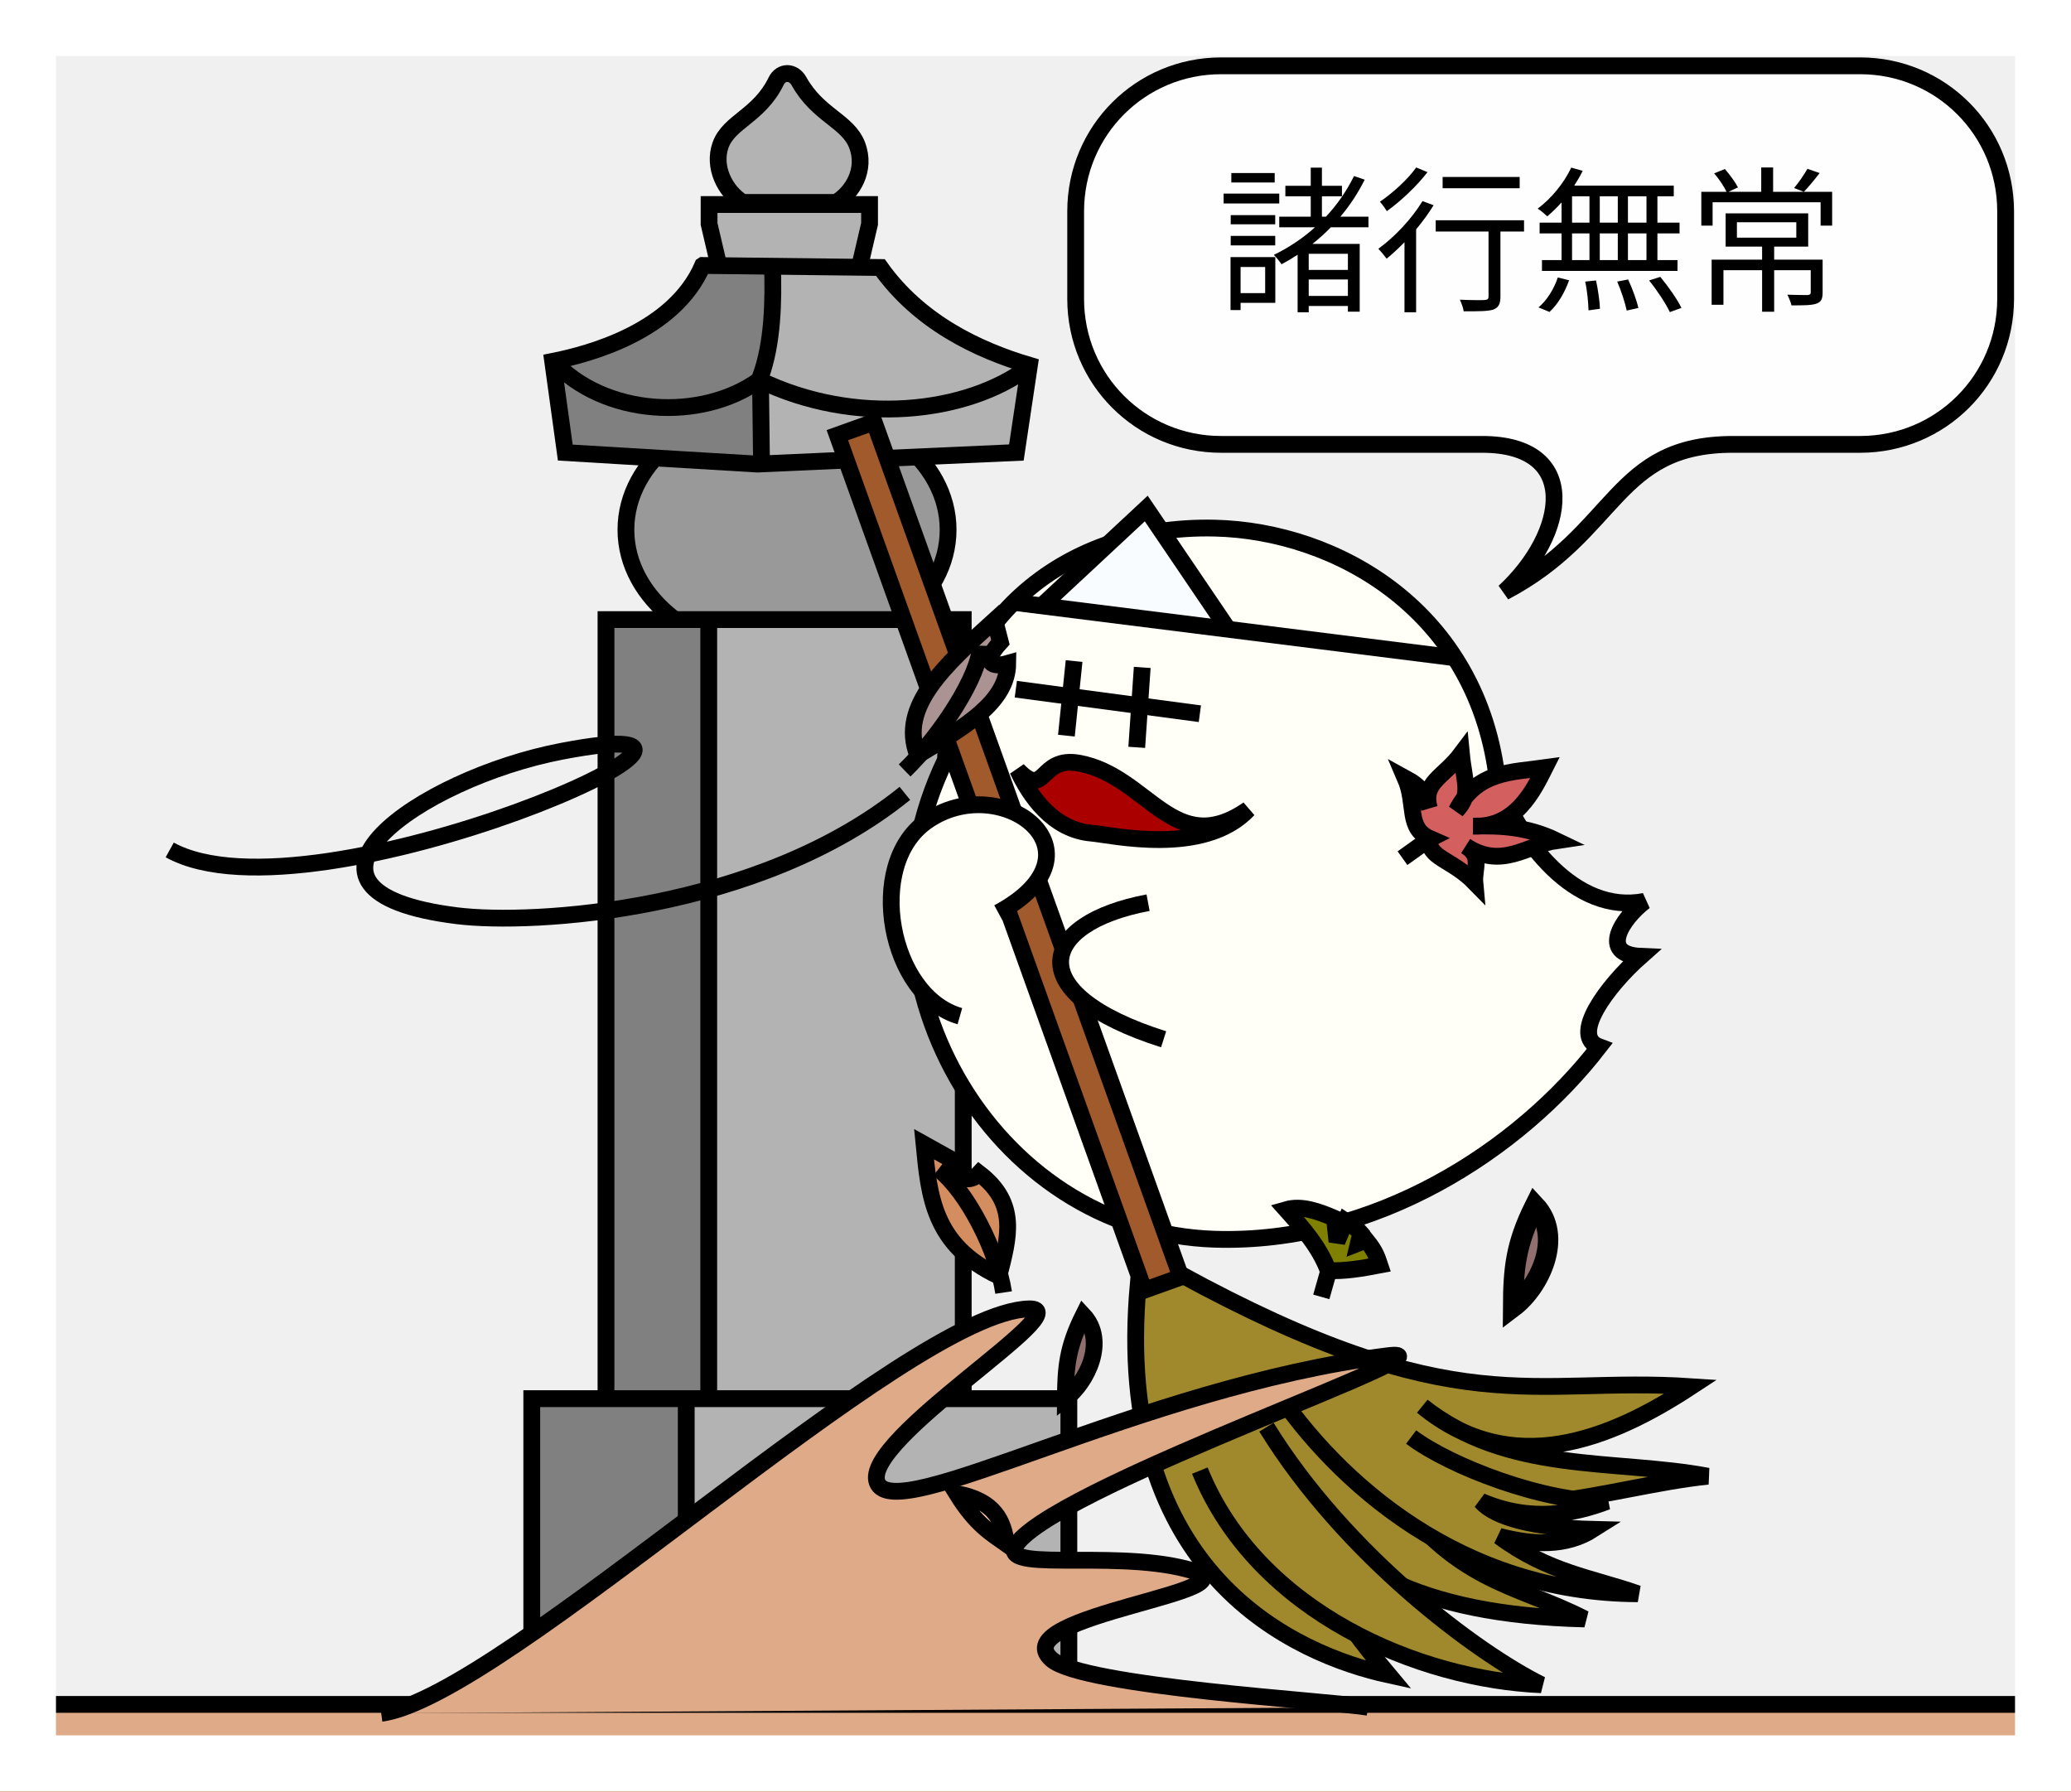
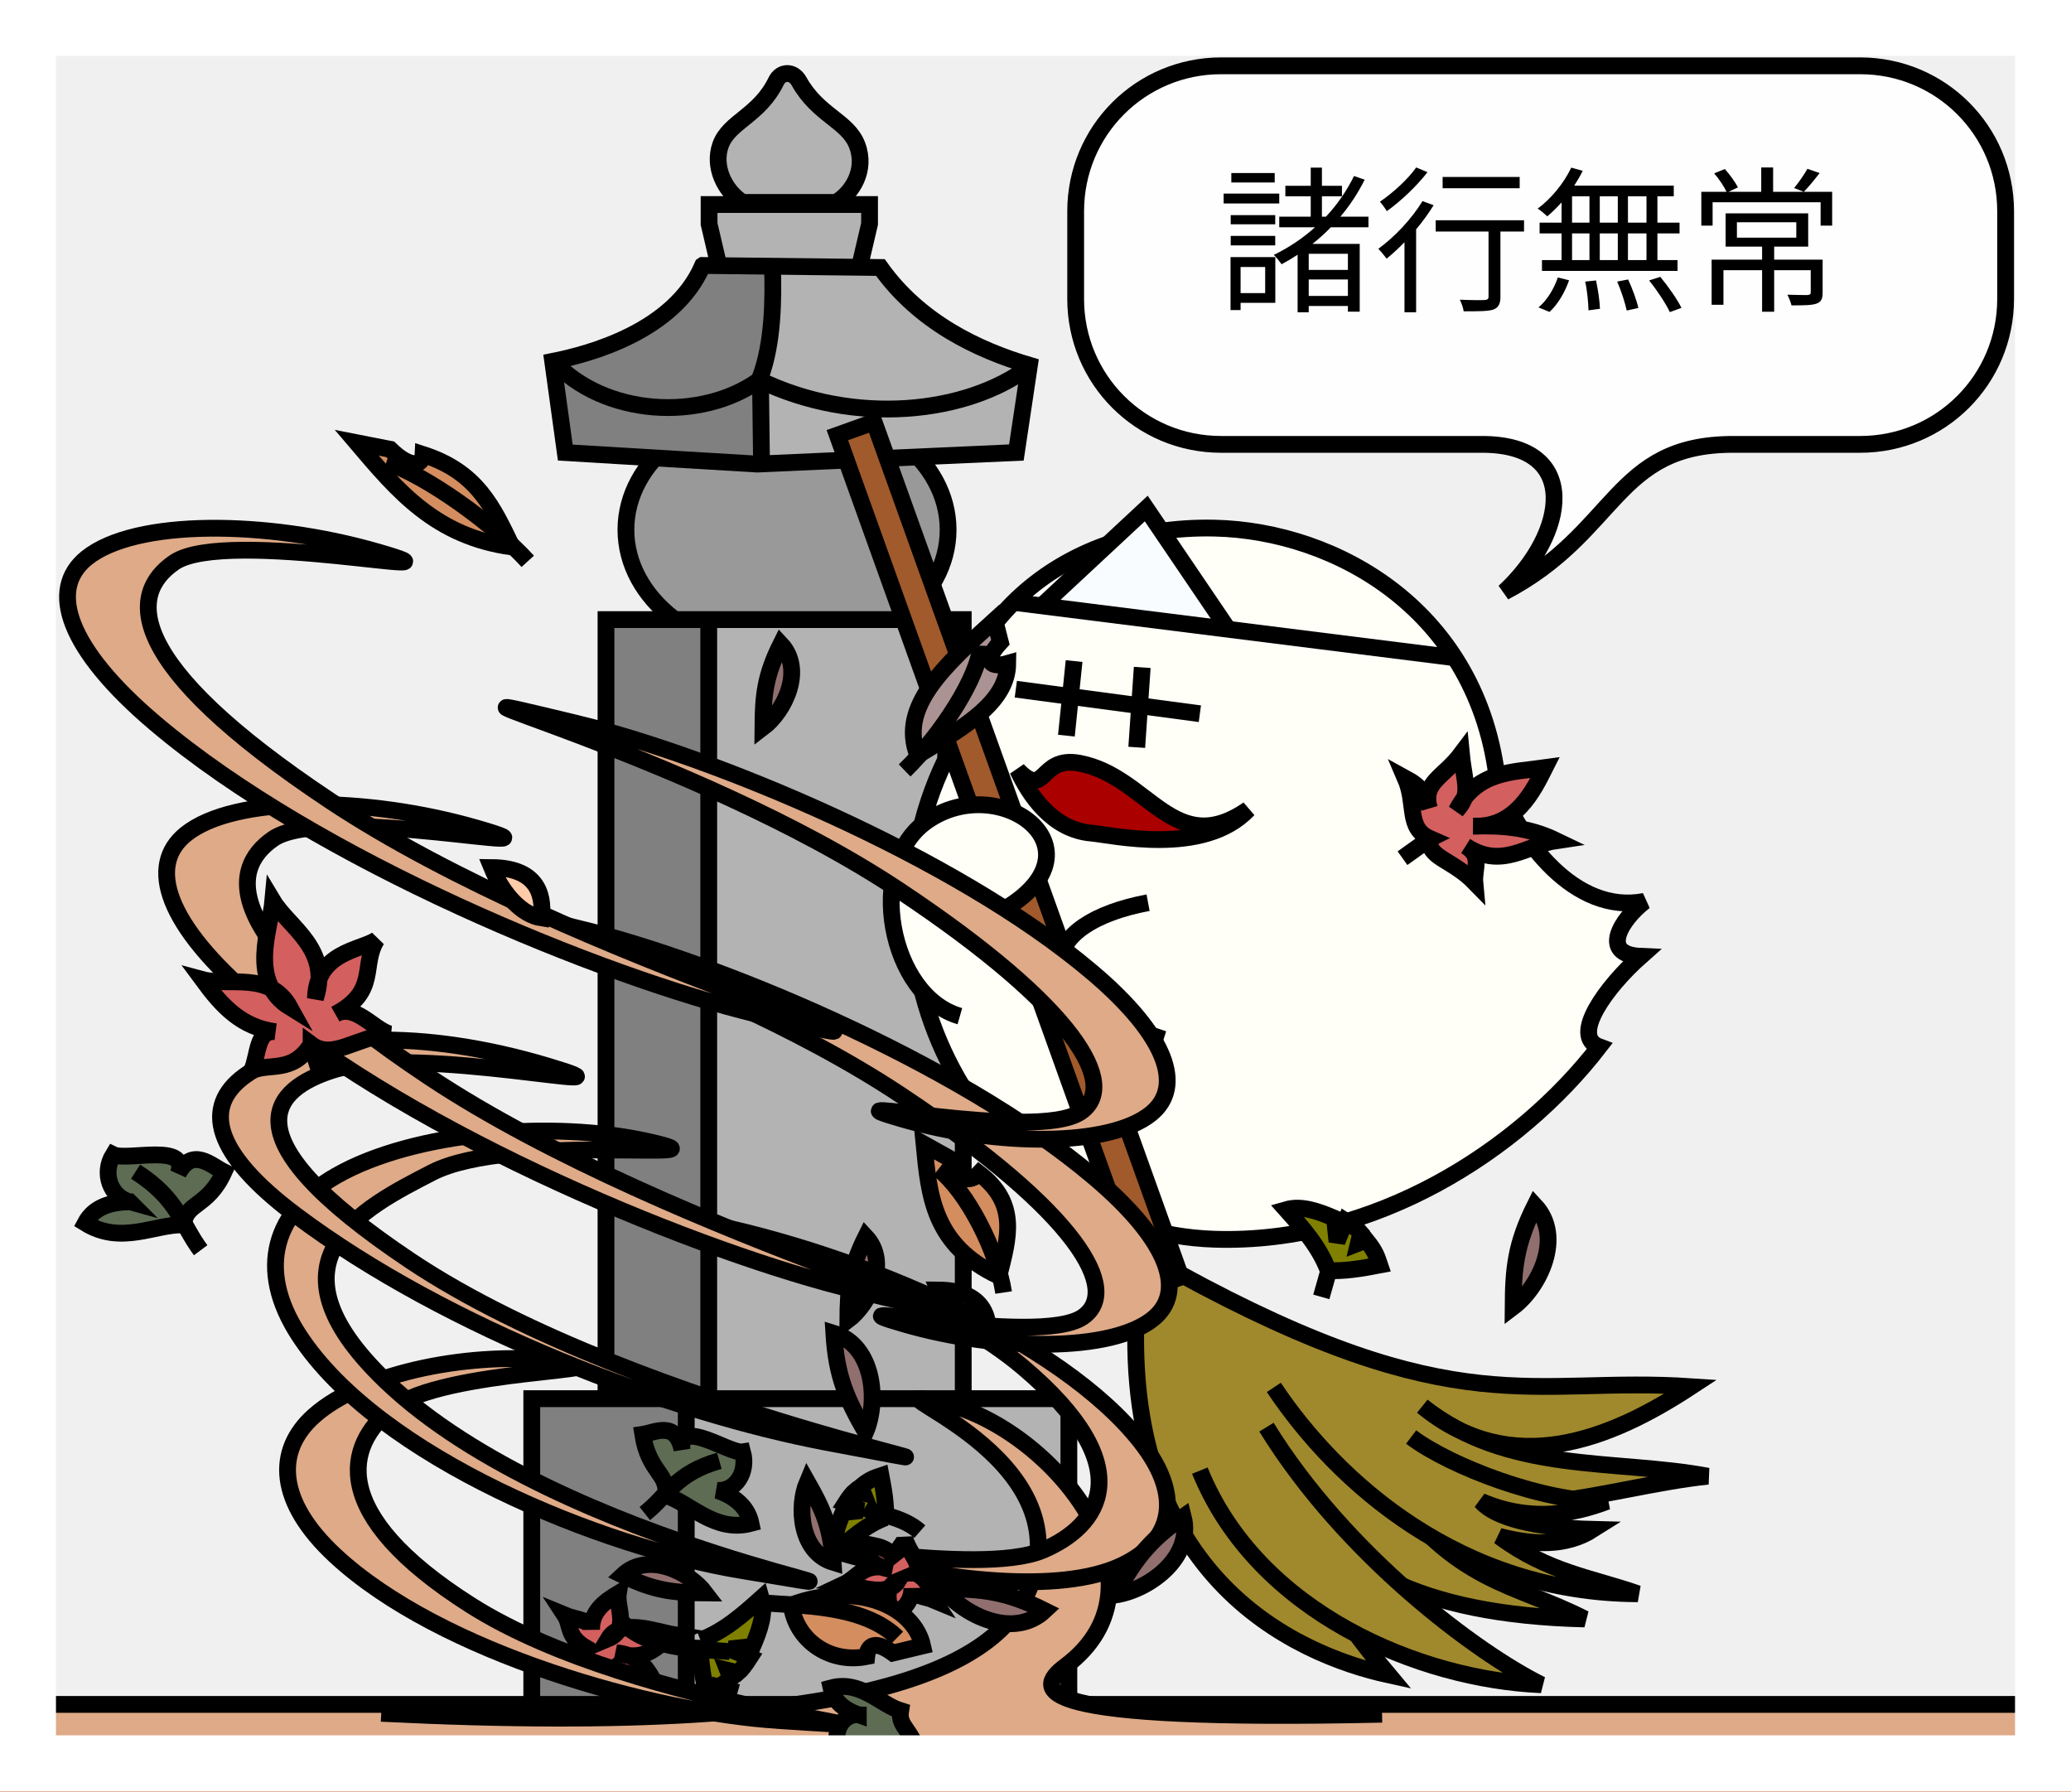
<svg xmlns="http://www.w3.org/2000/svg" width="370" height="320" id="svg3172" version="1.1">
  <defs id="defs3174" />
  <g id="layer1" transform="translate(0,-732.3622)" style="display:none">
    <path style="fill:none;stroke:#0000ff;stroke-width:1px;stroke-linecap:butt;stroke-linejoin:miter;stroke-opacity:1;display:inline" d="M 10,1042.362 360,742.362" id="path3025" />
    <path style="fill:none;stroke:#0000ff;stroke-width:1px;stroke-linecap:butt;stroke-linejoin:miter;stroke-opacity:1;display:inline" d="M 10,742.362 360,1042.362" id="path3027" />
    <path style="fill:none;stroke:#ff0000;stroke-width:1px;stroke-linecap:butt;stroke-linejoin:miter;stroke-opacity:1;display:inline" d="m 10,732.362 0,320" id="path3006" />
    <path style="fill:none;stroke:#ff0000;stroke-width:1px;stroke-linecap:butt;stroke-linejoin:miter;stroke-opacity:1;display:inline" d="m 360,732.362 0,320" id="path3010" />
    <path style="fill:none;stroke:#ff0000;stroke-width:1px;stroke-linecap:butt;stroke-linejoin:miter;stroke-opacity:1;display:inline" d="m 0,742.362 370,3e-5" id="path3016" />
    <path style="fill:none;stroke:#ff0000;stroke-width:1px;stroke-linecap:butt;stroke-linejoin:miter;stroke-opacity:1;display:inline" d="m 0,1042.362 370,0" id="path3018" />
  </g>
  <g id="layer3" style="display:inline">
    <g style="stroke-width:2.379;display:inline" id="g4593" transform="matrix(1.261242,0,0,1.261242,-1157.145,-1518.481)">
      <path id="path4411-9" d="m 1051.766,1278.99 c 0,9.797 -10.216,17.738 -22.819,17.738 -12.603,0 -22.819,-7.942 -22.819,-17.738 0,-9.796 10.216,-17.738 22.819,-17.738 12.603,0 22.819,7.942 22.819,17.738 z" style="fill:#999999;stroke:#000000;stroke-width:2.379;stroke-linecap:round;stroke-miterlimit:4;stroke-opacity:1;stroke-dashoffset:0;display:inline" />
      <path id="rect4413-4-8" d="m 1018.071,1291.29 35.812,0 0,153.6 -35.812,0 z" style="fill:#b3b3b3;stroke:none;display:inline" />
      <path id="rect4413-4-8-2" d="m 1002.896,1291.29 14.389,0 0,153.6 -14.389,0 z" style="fill:#808080;stroke:none;display:inline" />
      <path id="path4403-1" d="m 1027.409,1215.45 c -2.402,4.934 -6.688,5.708 -7.881,9.065 -1.086,3.055 0.586,6.505 3.126,8.112 l 13.246,0 c 2.308,-1.377 4.316,-4.61 2.977,-8.111 -1.318,-3.447 -5.535,-4.204 -8.242,-9.066 -0.801,-1.44 -2.524,-1.443 -3.226,0 z" style="fill:#b3b3b3;stroke:#000000;stroke-width:2.379;stroke-linecap:butt;stroke-linejoin:miter;stroke-opacity:1;display:inline" />
      <path id="rect4405-7" d="m 1017.907,1232.925 22.732,0 0,2.747 -1.586,6.778 -19.561,0 -1.586,-6.778 z" style="fill:#b3b3b3;stroke:#000000;stroke-width:2.379;stroke-linecap:round;stroke-miterlimit:4;stroke-opacity:1;stroke-dashoffset:0;display:inline" />
      <path id="path4407-4-4" d="m 1027.016,1241.458 15.257,0.289 c 5.511,7.751 13.655,11.677 21.112,13.851 l -1.881,12.551 -36.668,1.44 0.035,-0.186 -0.086,-11.569 c 1.541,-5.161 2.443,-10.983 2.23,-16.375 z" style="fill:#b3b3b3;stroke:none;display:inline" />
      <path id="path4407-4-4-5" d="m 1016.646,1241.007 10.478,0.469 c 0.552,5.677 -1.02,14.693 -2.242,16.916 l 0.374,11.649 -27.471,-2.167 -2.125,-12.38 c 6.948,-2.2 18.032,-4.683 20.986,-14.488 z" style="fill:#808080;stroke:none;display:inline" />
      <path id="path4407-4" d="m 1016.998,1241.557 25.176,0.289 c 5.511,7.751 13.783,11.677 21.112,13.851 l -1.85,12.353 -36.699,1.638 -27.197,-1.629 -1.784,-12.915 c 5.156,-1.03 17.199,-4.208 21.241,-13.586 z" style="fill:none;stroke:#000000;stroke-width:2.379;stroke-linecap:butt;stroke-linejoin:miter;stroke-opacity:1;display:inline" />
      <path id="path4409-0" d="m 995.735,1255.016 c 7.314,7.968 21.099,8.678 29.3,2.764 13.527,6.557 29.361,4.765 38.102,-1.786" style="fill:none;stroke:#000000;stroke-width:2.379;stroke-linecap:butt;stroke-linejoin:miter;stroke-opacity:1;display:inline" />
      <path id="rect4413-4" d="m 1003.305,1291.715 50.605,0 0,153.6 -50.605,0 z" style="fill:none;stroke:#000000;stroke-width:2.379;stroke-linecap:round;stroke-miterlimit:4;stroke-opacity:1;stroke-dashoffset:0;display:inline" />
      <path id="path4415-8" d="m 1026.884,1241.4 c 0.168,5.123 0.063,11.163 -1.7,15.934 l 0.149,12.056" style="fill:none;stroke:#000000;stroke-width:2.379;stroke-linecap:butt;stroke-linejoin:miter;stroke-opacity:1;display:inline" />
      <path id="path4456" d="m 1017.859,1291.943 0,154.372" style="fill:none;stroke:#000000;stroke-width:2.379;stroke-linecap:butt;stroke-linejoin:miter;stroke-opacity:1" />
      <path id="rect4413-4-8-5" d="m 1014.99,1401.93 53.841,0 0,47.754 -53.841,0 z" style="fill:#b3b3b3;stroke:none;display:inline" />
      <path id="rect4413-4-8-2-1" d="m 992.176,1401.93 21.632,0 0,47.754 -21.632,0 z" style="fill:#808080;stroke:none;display:inline" />
      <path id="rect4413-4-7" d="m 992.791,1402.062 76.08,0 0,47.754 -76.08,0 z" style="fill:none;stroke:#000000;stroke-width:2.379;stroke-linecap:round;stroke-miterlimit:4;stroke-opacity:1;stroke-dashoffset:0;display:inline" />
      <path id="path4456-1" d="m 1014.672,1402.133 0,47.995" style="fill:none;stroke:#000000;stroke-width:2.379;stroke-linecap:butt;stroke-linejoin:miter;stroke-opacity:1;display:inline" />
    </g>
    <g id="g6202" transform="matrix(1.382401,0,0,1.382401,-1608.947,-950.2897)" style="stroke-width:2.17;display:inline">
      <path id="path5577" d="m 1320.894,847.56 c 20.618,0.632 39.291,-11.449 49.652,-24.87 -3.748,-1.391 1,-7.821 5.37,-11.691 -5.375,-0.232 -2.479,-4.812 0.502,-7.103 -9.058,1.776 -16.16,-7.942 -18.986,-15.341 -2.426,-22.222 -20.84,-32.521 -36.553,-32.889 -20.547,-0.48 -34.385,13.427 -34.807,29.946 -13.481,27.895 5.922,61.062 34.821,61.948 z" style="fill:#fffff8;fill-opacity:1;stroke:#000000;stroke-width:2.17;stroke-linecap:butt;stroke-linejoin:miter;stroke-opacity:1;display:inline" />
      <path id="path5579" d="m 1295.401,786.929 c 3.73,3.835 2.702,-1.86 7.949,-0.885 8.989,1.669 12.239,12.653 21.856,5.966 -5.755,6.105 -17.739,3.282 -20.28,3.066 -5.022,-0.426 -8.028,-4.916 -9.525,-8.147 z" style="fill:#aa0000;fill-opacity:1;stroke:#000000;stroke-width:2.17;stroke-linecap:butt;stroke-linejoin:miter;stroke-opacity:1;display:inline" />
      <path id="path5581" d="m 1302.691,772.844 -0.994,9.639" style="fill:none;stroke:#000000;stroke-width:2.17;stroke-linecap:butt;stroke-linejoin:miter;stroke-opacity:1;display:inline" />
      <path id="path5583" d="m 1311.497,773.667 -0.709,10.328" style="fill:none;stroke:#000000;stroke-width:2.17;stroke-linecap:butt;stroke-linejoin:miter;stroke-opacity:1;display:inline" />
      <path id="path3910-11" d="m 1298.833,765.411 13.183,-12.278 10.415,15.36" style="fill:#f8fcff;fill-opacity:1;stroke:#000000;stroke-width:2.17;stroke-linecap:butt;stroke-linejoin:miter;stroke-opacity:1;display:inline" />
      <path id="path3908-7" d="m 1294.439,765.201 57.323,7.201" style="fill:none;stroke:#000000;stroke-width:2.17;stroke-linecap:butt;stroke-linejoin:miter;stroke-opacity:1;display:inline" />
      <path id="path6200" d="m 1295.16,776.48 23.786,3.171" style="fill:none;stroke:#000000;stroke-width:2.17;stroke-linecap:butt;stroke-linejoin:miter;stroke-opacity:1" />
    </g>
    <rect style="fill:#deaa87;fill-opacity:1;stroke:#000000;stroke-width:3;display:inline" id="rect4722" width="412.297" height="47.607" x="-28.349" y="304.477" />
    <g transform="matrix(1.261242,0,0,1.261242,-1113.398,-1181.372)" style="stroke-width:2.379;display:inline" id="g6178">
      <path id="path6154" d="m 1044.017,1118.506 c -3.781,41.28 22.401,52.54 35.481,55.402 -7.38,-8.812 -12.34,-16.293 -13.479,-25.768 5.977,10.058 17.348,17.261 41.23,17.84 -10.03,-5.132 -18.233,-4.922 -28.456,-19.513 15.023,7.557 31.877,0.753 45.899,-0.705 -13.125,-2.476 -28.333,-0.287 -40.437,-9.911 12.61,10.343 26.502,4.809 38.058,-2.775 -22.569,-1.52 -32.934,5.61 -72.746,-16.155 z" style="fill:#a0892c;stroke:#000000;stroke-width:2.379;stroke-linecap:butt;stroke-linejoin:miter;stroke-opacity:1" />
      <path id="path6156" d="m 1052.739,1144.969 c 8.187,20.187 31.279,29.619 48.365,30.327 -9.044,-4.458 -27.747,-18.32 -38.929,-36.483" style="fill:#a0892c;stroke:#000000;stroke-width:2.379;stroke-linecap:butt;stroke-linejoin:miter;stroke-opacity:1" />
      <path id="path6158" d="m 1063.219,1133.181 c 9.007,13.532 26.538,29.137 51.562,29.231 -6.469,-2.275 -12.675,-2.972 -19.624,-8.127 4.879,1.253 9.454,1.44 13.281,-0.991 -8.251,-0.201 -13.898,-1.666 -15.857,-3.964 7.087,3.041 13.238,1.737 17.84,10e-5 -8.759,0.196 -22.2,-4.923 -27.751,-9.118" style="fill:#a0892c;stroke:#000000;stroke-width:2.379;stroke-linecap:butt;stroke-linejoin:miter;stroke-opacity:1" />
      <rect transform="matrix(0.9412304,-0.3377652,0.3377652,0.9412304,0,0)" y="1277.876" x="605.346" height="128.673" width="5.528" id="rect6151" style="fill:#a05a2c;fill-opacity:1;stroke:#000000;stroke-width:2.379;stroke-linecap:round;stroke-miterlimit:4;stroke-opacity:1;stroke-dasharray:none;stroke-dashoffset:0" />
    </g>
    <path style="fill:#fffff8;fill-opacity:1;stroke:#000000;stroke-width:3;stroke-linecap:butt;stroke-linejoin:miter;stroke-opacity:1;display:inline" d="m 178.35,163.043 c 20.141,-10.923 0.381,-25.68 -12.843,-16.3 -11.04,7.831 -6.607,31.206 5.983,34.789" id="path5565" />
-     <path style="fill:#deaa87;stroke:#000000;stroke-width:3;stroke-linecap:butt;stroke-linejoin:miter;stroke-opacity:1;display:inline" d="m 68.109,306.065 c 21.901,-2.934 93.83,-71.743 115.761,-72.244 9.384,-0.214 -30.036,23.318 -27.152,30.991 3.044,8.1 46.745,-16.965 91.158,-22.612 14.764,-1.877 -56.454,22.293 -65.878,33.15 -5.212,6.004 16.07,1.324 30.059,4.96 14.775,3.84 -33.085,8.198 -24.199,16.108 5.502,4.898 50.184,7.473 56.578,8.572" id="path6160" />
+     <path style="fill:#deaa87;stroke:#000000;stroke-width:3;stroke-linecap:butt;stroke-linejoin:miter;stroke-opacity:1;display:inline" d="m 68.109,306.065 c 90.613,4.529 111.902,-9.457 116.485,-24.217 7.3,-23.51 -32.869,-34.951 -16.346,-31.294 19.575,4.333 42.132,32.168 22.088,47.104 -5.907,4.401 -6.023,9.953 56.578,8.572" id="path6160" />
    <path style="fill:#d38d5f;stroke:#000000;stroke-width:3;stroke-linecap:butt;stroke-linejoin:miter;stroke-opacity:1;display:inline" d="m 165.086,204.401 c 0.908,9.34 1.641,18.027 13.367,23.567 1.753,-6.908 3.531,-12.947 -3.518,-18.364 -1.472,1.589 -3.982,1.598 -4.965,-2.483 z" id="path6162" />
    <path style="fill:none;stroke:#000000;stroke-width:3;stroke-linecap:butt;stroke-linejoin:miter;stroke-opacity:1;display:inline" d="m 179.303,230.898 c -1.103,-7.335 -6.402,-17.942 -11.638,-22.053" id="path6164" />
    <path style="fill:#808000;stroke:#000000;stroke-width:3;stroke-linecap:butt;stroke-linejoin:miter;stroke-opacity:1;display:inline" d="m 237.293,226.961 c -1.625,-4.295 -4.564,-7.581 -7.505,-10.866 2.699,-0.781 5.647,0.259 8.627,1.537 l 0.448,4.168 1.533,-3.68 c 1.357,0.867 2.261,1.579 2.725,2.142 l -0.431,1.814 1.401,-0.55 c 1.77,2.159 1.986,3.24 2.403,4.46 -3.264,0.63 -6.458,1.151 -9.202,0.975 z" id="path6166" />
    <path style="fill:none;stroke:#000000;stroke-width:3;stroke-linecap:butt;stroke-linejoin:miter;stroke-opacity:1;display:inline" d="m 237.462,226.739 -1.401,4.939" id="path6168" />
-     <path style="fill:#916f6f;stroke:#000000;stroke-width:3;stroke-linecap:butt;stroke-linejoin:miter;stroke-opacity:1;display:inline" d="m 193.551,234.948 c -2.868,5.75 -3.177,9.329 -3.211,14.933 3.93,-2.963 7.472,-10.385 3.211,-14.933 z" id="path6170" />
-     <path style="fill:#ffccaa;stroke:#000000;stroke-width:3;stroke-linecap:butt;stroke-linejoin:miter;stroke-opacity:1;display:inline" d="m 170.917,266.818 c 3.454,5.547 6.126,7.046 8.887,9.002 -0.519,-4.061 -2.013,-7.7 -8.887,-9.002 z" id="path6172" />
+     <path style="fill:#916f6f;stroke:#000000;stroke-width:3;stroke-linecap:butt;stroke-linejoin:miter;stroke-opacity:1;display:inline" d="m 154.684,220.921 c -2.868,5.75 -3.177,9.329 -3.211,14.933 3.93,-2.963 7.472,-10.385 3.211,-14.933 z" id="path6170" />
+     <path style="fill:#ffccaa;stroke:#000000;stroke-width:3;stroke-linecap:butt;stroke-linejoin:miter;stroke-opacity:1;display:inline" d="m 167.611,230.449 c 2.008,4.928 5.506,8.493 8.887,9.002 0.514,-4.681 -1.186,-8.939 -8.887,-9.002 z" id="path6172" />
    <path style="fill:#fffff8;fill-opacity:1;stroke:#000000;stroke-width:3;stroke-linecap:butt;stroke-linejoin:miter;stroke-opacity:1;display:inline" d="m 205.113,161.257 c -19.533,3.647 -23.046,16.227 2.776,24.4" id="path5585" />
-     <path style="fill:#916f6f;stroke:#000000;stroke-width:3.643;stroke-linecap:butt;stroke-linejoin:miter;stroke-opacity:1;display:inline" d="m 274.23,215.355 c -3.483,6.983 -3.859,11.329 -3.9,18.134 4.773,-3.598 9.074,-12.611 3.9,-18.134 z" id="path6170-9" />
+     <path style="fill:#916f6f;stroke:#000000;stroke-width:3;stroke-linecap:butt;stroke-linejoin:miter;stroke-opacity:1;display:inline" d="m 274.23,215.355 c -3.483,6.983 -3.859,11.329 -3.9,18.134 4.773,-3.598 9.074,-12.611 3.9,-18.134 z" id="path6170-9" />
    <path style="fill:#ac9393;stroke:#000000;stroke-width:3;stroke-linecap:butt;stroke-linejoin:miter;stroke-opacity:1;display:inline" d="m 177.714,110.781 c -8.867,8.037 -17.2,15.473 -13.755,24.135 8.444,-5.101 16.017,-9.473 16.086,-16.406 -2.774,0.802 -4.736,-0.066 -1.318,-3.781 z" id="path6162-9" />
    <path style="fill:#ac9393;stroke:#000000;stroke-width:3;stroke-linecap:butt;stroke-linejoin:miter;stroke-opacity:1;display:inline" d="m 161.617,137.635 c 6.66,-6.448 13.409,-17.061 13.549,-22.282" id="path6164-5" />
    <path style="fill:#d35f5f;stroke:#000000;stroke-width:3;stroke-linecap:butt;stroke-linejoin:miter;stroke-opacity:1" d="m 255.503,149.807 c -4.297,-1.874 -2.405,-6.105 -4.449,-10.822 2.906,1.578 3.527,2.777 4.32,5.424 -1.344,-4.674 2.521,-5.513 5.717,-9.788 0.516,5.312 1.86,7.197 -0.886,10.179 3.657,-7.076 9.928,-6.83 15.815,-7.66 -1.986,3.947 -5.233,10.795 -12.812,10.439 4.764,-0.108 9.562,0.04 14.841,2.588 -5.146,0.749 -9.77,5.243 -16.168,0.987 2.985,1.797 1.393,4.132 1.614,6.521 -4.128,-4.237 -8.657,-4.466 -7.993,-7.867 z" id="path5969" />
    <path style="fill:#d35f5f;stroke:#000000;stroke-width:3;stroke-linecap:butt;stroke-linejoin:miter;stroke-opacity:1" d="m 255.458,149.811 -4.892,3.495" id="path5971" />
-     <path style="fill:none;stroke:#000000;stroke-width:3;stroke-linecap:butt;stroke-linejoin:miter;stroke-opacity:1" d="m 30.321,151.832 c 25.84,14.286 116.224,-26.461 70.081,-17.634 -25.544,4.887 -53.991,25.035 -18.726,29.394 13.573,1.678 53.92,-0.758 79.987,-21.863" id="path5973" />
+     <path style="fill:#d35f5f;stroke:#000000;stroke-width:3;stroke-linecap:butt;stroke-linejoin:miter;stroke-opacity:1;display:inline" d="m 104.815,294.437 c -3.628,-2.036 -2.706,-4.057 -3.919,-5.904 1.926,0.807 4.761,0.808 4.795,2.621 -0.024,-3.187 1.997,-4.847 4.782,-6.525 -0.396,2.431 2.038,6.508 -1.788,8.11 2.291,-3.795 8.693,-1.174 11.822,-0.703 -2.778,1.295 -4.537,5.167 -10.411,3.213 5.3,0.514 6.122,4.687 7.608,6.353 -3.152,-1.738 -5.781,-0.227 -9.083,-4.573 1.574,1.915 -1.119,3.481 -1.402,4.981 -0.98,-3.325 -3.88,-5.668 -2.404,-7.571 z" id="path5969-1-1" />
+     <path style="fill:#deaa87;stroke:#000000;stroke-width:3;stroke-linecap:butt;stroke-linejoin:miter;stroke-opacity:1" d="m 138.782,307.329 c 35.59,2.358 -24.405,-1.321 -54.72,-20.594 -25.628,-16.293 -22.254,-28.56 -14.161,-35.02 9.291,-7.416 45.58,-6.627 30.123,-8.537 -15.362,-1.898 -35.077,1.886 -43.92,9.745 -7.096,6.306 -6.499,15.417 3.747,24.946 18.896,17.574 57.167,28.019 78.931,29.461 z" id="path3129" />
+     <path style="fill:#deaa87;stroke:#000000;stroke-width:3;stroke-linecap:butt;stroke-linejoin:miter;stroke-opacity:1;display:inline" d="m 182.68,244.177 c 21.408,18.06 13.734,28.481 3.631,32.763 -11.6,4.917 -48.929,-2.969 -33.737,1.112 15.099,4.056 36.6,6.951 47.871,1.584 9.044,-4.307 11.06,-12.241 3.37,-22.056 -14.183,-18.101 -50.12,-33.648 -78.812,-39.279 -26.909,-5.281 32.354,4.513 57.677,25.876 z" id="path3129-1" />
+     <path style="fill:#d35f5f;stroke:#000000;stroke-width:3;stroke-linecap:butt;stroke-linejoin:miter;stroke-opacity:1;display:inline" d="m 163.617,281.019 c 2.953,1.658 2.203,3.303 3.191,4.807 -1.568,-0.657 -3.876,-0.658 -3.903,-2.134 0.019,2.594 -1.626,3.946 -3.893,5.312 0.323,-1.979 -1.659,-5.298 1.455,-6.602 -1.865,3.09 -7.077,0.955 -9.624,0.573 2.261,-1.054 3.694,-4.207 8.475,-2.616 -4.315,-0.418 -4.984,-3.815 -6.194,-5.172 2.566,1.415 4.706,0.184 7.394,3.723 -1.282,-1.559 0.911,-2.834 1.141,-4.055 0.798,2.707 3.158,4.614 1.957,6.164 z" id="path5969-1-1-8" />
+     <path style="fill:#d35f5f;stroke:#000000;stroke-width:3;stroke-linecap:butt;stroke-linejoin:miter;stroke-opacity:1;display:inline" d="m 104.786,294.427 -3.722,0.736" id="path5971-1-6" />
+     <path style="fill:#deaa87;stroke:#000000;stroke-width:3;stroke-linecap:butt;stroke-linejoin:miter;stroke-opacity:1;display:inline" d="m 132.586,280.569 c 40.571,6.648 -32.222,-3.57 -63.759,-33.946 -22.39,-21.566 -4.013,-30.773 8.331,-37.143 14.173,-7.314 55.927,-1.654 38.702,-5.54 -17.12,-3.862 -41.863,-1.808 -55.71,6.054 -11.11,6.309 -14.474,16.642 -6.74,28.528 14.264,21.921 54.365,37.981 79.175,42.047 z" id="path3129-1-7" />
+     <path style="fill:#808000;stroke:#000000;stroke-width:3;stroke-linecap:butt;stroke-linejoin:miter;stroke-opacity:1;display:inline" d="m 158.198,271.115 c -3.496,1.323 -6.172,3.715 -8.846,6.11 -0.636,-2.198 0.211,-4.597 1.251,-7.023 l 3.393,-0.365 -2.996,-1.248 c 0.706,-1.105 1.286,-1.841 1.744,-2.219 l 1.477,0.351 -0.448,-1.141 c 1.758,-1.441 2.638,-1.617 3.631,-1.956 0.513,2.658 0.937,5.258 0.794,7.492 z" id="path6166-1-7" />
+     <path style="fill:#deaa87;stroke:#000000;stroke-width:3;stroke-linecap:butt;stroke-linejoin:miter;stroke-opacity:1;display:inline" d="m 103.451,165.871 c -38.671,-9.31 20.191,4.945 57.615,29.844 31.637,21.049 39.35,34.808 32.374,39.566 -8.01,5.464 -48.904,-3.658 -31.879,1.256 16.921,4.884 37.02,5.038 44.435,-0.949 5.95,-4.803 2.945,-13.876 -10.487,-25.254 -24.772,-20.985 -68.41,-38.77 -92.058,-44.464 z" id="path3129-1-4" />
+     <path style="fill:#d38d5f;stroke:#000000;stroke-width:3;stroke-linecap:butt;stroke-linejoin:miter;stroke-opacity:1;display:inline" d="m 164.844,294.026 c -1.567,-7.103 -11.682,-11.662 -23.467,-7.309 0.745,6.095 6.666,10.563 13.468,9.205 0.213,-2.107 1.556,-2.891 4.67,-0.621 z" id="path6162-94" />
+     <path style="fill:#916f6f;stroke:#000000;stroke-width:3;stroke-linecap:butt;stroke-linejoin:miter;stroke-opacity:1;display:inline" d="m 111.247,281.394 c 5.685,2.836 9.223,3.141 14.763,3.175 -2.929,-3.886 -10.267,-7.387 -14.763,-3.175 z" id="path6170-9-2-6" />
+     <path style="fill:none;stroke:#000000;stroke-width:3;stroke-linecap:butt;stroke-linejoin:miter;stroke-opacity:1;display:inline" d="m 136.837,286.352 c 5.479,0.546 17.323,0.158 23.453,6.198" id="path6164-8" />
+     <path style="fill:#916f6f;stroke:#000000;stroke-width:3;stroke-linecap:butt;stroke-linejoin:miter;stroke-opacity:1;display:inline" d="m 148.857,279.103 c -0.38,-6.341 -1.881,-9.56 -4.617,-14.377 -1.905,4.478 -1.277,12.584 4.617,14.377 z" id="path6170-9-8-3-1" />
+     <path style="fill:#916f6f;stroke:#000000;stroke-width:3;stroke-linecap:butt;stroke-linejoin:miter;stroke-opacity:1;display:inline" d="m 211.403,270.95 c -6.425,4.428 -8.855,8.051 -12.182,13.988 5.918,-0.842 14.041,-6.652 12.182,-13.988 z" id="path6170-9-8" />
+     <path style="fill:#5d6c53;stroke:#000000;stroke-width:3;stroke-linecap:butt;stroke-linejoin:miter;stroke-opacity:1" d="m 23.166,214.707 c -3.445,-0.929 -4.981,-5.126 -2.929,-8.441 2.459,1.196 13.709,-2.193 11.608,3.361 2.551,-4.794 5.916,-1.374 8.173,-0.279 -2.921,6.421 -6.862,5.365 -7.22,9.463 -5.033,-0.18 -11.145,3.654 -17.561,-0.317 1.188,-2.241 3.541,-3.782 7.928,-3.788 z" id="path3227" />
+     <path style="fill:none;stroke:#000000;stroke-width:3;stroke-linecap:butt;stroke-linejoin:miter;stroke-opacity:1" d="m 24.224,209.303 c 7.686,4.915 8.144,9.383 11.627,14.039" id="path3229" />
+     <path style="fill:#deaa87;stroke:#000000;stroke-width:3;stroke-linecap:butt;stroke-linejoin:miter;stroke-opacity:1;display:inline" d="m 147.947,257.711 c 45.749,8.537 -33.033,-4.681 -74.62,-32.483 -33.99,-22.723 -23.968,-30.8 -13.964,-34.021 15.082,-4.855 58.264,5.182 38.597,-0.731 -21.966,-6.605 -43.119,-6.399 -54.261,1.731 -7.526,5.492 -5.604,13.802 9.102,24.837 27.122,20.353 67.169,35.446 95.146,40.666 z" id="path3129-1-7-2" />
+     <path style="fill:#deaa87;stroke:#000000;stroke-width:3;stroke-linecap:butt;stroke-linejoin:miter;stroke-opacity:1;display:inline" d="m 103.078,129.24 c -38.671,-9.31 20.191,4.945 57.615,29.844 31.637,21.049 39.35,34.808 32.374,39.566 -8.01,5.464 -48.904,-3.658 -31.879,1.256 16.921,4.884 37.02,5.038 44.435,-0.949 5.95,-4.803 2.945,-13.876 -10.487,-25.254 -24.772,-20.985 -68.41,-38.77 -92.058,-44.464 z" id="path3129-1-4-4" />
+     <path style="fill:#deaa87;stroke:#000000;stroke-width:3;stroke-linecap:butt;stroke-linejoin:miter;stroke-opacity:1;display:inline" d="m 153.102,230.576 c 45.226,10.889 -32.706,-9.09 -76.473,-38.209 -37,-24.617 -35.947,-36.981 -27.789,-42.547 9.367,-6.39 56.212,3.857 36.302,-1.89 -19.789,-5.712 -43.295,-5.892 -51.967,1.109 -6.959,5.618 -3.444,16.228 12.264,29.535 28.971,24.543 80.006,45.342 107.663,52.001 z" id="path3129-1-7-0" />
+     <path style="fill:#deaa87;stroke:#000000;stroke-width:3;stroke-linecap:butt;stroke-linejoin:miter;stroke-opacity:1;display:inline" d="m 135.396,181.228 c 45.226,10.889 -32.706,-9.09 -76.473,-38.209 -37,-24.617 -35.947,-36.981 -27.789,-42.547 9.367,-6.39 56.212,3.857 36.302,-1.89 -19.789,-5.712 -43.295,-5.892 -51.967,1.109 -6.959,5.618 -3.444,16.228 12.264,29.535 28.971,24.543 80.006,45.342 107.663,52.001 z" id="path3129-1-7-0-5" />
+     <path style="fill:#d35f5f;stroke:#000000;stroke-width:3;stroke-linecap:butt;stroke-linejoin:miter;stroke-opacity:1;display:inline" d="m 55.588,186.561 c -3.335,5.255 -7.3,3.26 -10.627,4.713 1.251,-2.861 0.841,-7.382 4.274,-6.963 -6.039,-0.791 -9.481,-4.445 -13.068,-9.322 4.668,1.264 12.046,-1.557 15.638,4.96 -7.529,-4.64 -3.487,-14.166 -3.05,-19.033 2.858,4.766 10.457,8.579 7.603,17.435 0.205,-8.317 7.999,-8.543 10.943,-10.479 -2.839,4.574 0.409,9.159 -7.353,13.293 3.402,-2.012 6.764,2.689 9.648,3.531 -6.162,0.698 -10.185,4.712 -14.008,1.864 z" id="path5969-1" />
+     <path style="fill:#d35f5f;stroke:#000000;stroke-width:3;stroke-linecap:butt;stroke-linejoin:miter;stroke-opacity:1;display:inline" d="m 55.572,186.605 1.936,6.126" id="path5971-1" />
+     <path style="fill:#d38d5f;stroke:#000000;stroke-width:3;stroke-linecap:butt;stroke-linejoin:miter;stroke-opacity:1;display:inline" d="m 63.731,79.092 c 7.369,8.667 14.13,16.76 27.777,18.63 -3.44,-7.119 -6.243,-13.413 -15.926,-16.534 -0.094,1.95 -2.17,2.692 -5.875,-0.923 z" id="path6162-5" />
+     <path style="fill:none;stroke:#000000;stroke-width:3;stroke-linecap:butt;stroke-linejoin:miter;stroke-opacity:1;display:inline" d="M 94.289,100.276 C 88.179,93.583 76.271,84.989 69.018,82.588" id="path6164-2" />
+     <path style="fill:#916f6f;stroke:#000000;stroke-width:3;stroke-linecap:butt;stroke-linejoin:miter;stroke-opacity:1;display:inline" d="m 139.511,115.059 c -2.868,5.75 -3.177,9.329 -3.211,14.933 3.93,-2.963 7.472,-10.385 3.211,-14.933 z" id="path6170-7" />
+     <path style="fill:#ffccaa;stroke:#000000;stroke-width:3;stroke-linecap:butt;stroke-linejoin:miter;stroke-opacity:1;display:inline" d="m 87.853,154.98 c 2.008,4.928 5.506,8.493 8.887,9.002 0.514,-4.681 -1.186,-8.939 -8.887,-9.002 z" id="path6172-6" />
+     <path style="fill:#808000;stroke:#000000;stroke-width:3;stroke-linecap:butt;stroke-linejoin:miter;stroke-opacity:1;display:inline" d="m 125.135,292.997 c 4.295,-1.625 7.581,-4.564 10.866,-7.505 0.781,2.699 -0.259,5.647 -1.537,8.627 l -4.168,0.448 3.68,1.533 c -0.867,1.357 -1.579,2.261 -2.142,2.725 l -1.814,-0.431 0.55,1.401 c -2.159,1.77 -3.24,1.986 -4.46,2.403 -0.63,-3.264 -1.151,-6.458 -0.975,-9.202 z" id="path6166-1" />
+     <path style="fill:none;stroke:#000000;stroke-width:3;stroke-linecap:butt;stroke-linejoin:miter;stroke-opacity:1;display:inline" d="m 130.43,295.052 c -4.461,-0.445 -14.102,-0.129 -19.093,-5.046" id="path6164-8-5" />
+     <path style="fill:#5d6c53;stroke:#000000;stroke-width:3;stroke-linecap:butt;stroke-linejoin:miter;stroke-opacity:1;display:inline" d="m 153.343,306.318 c -2.603,-0.149 -4.476,2.622 -3.655,5.612 1.959,-0.294 9.25,5.011 8.816,0.329 0.895,4.222 3.911,2.483 5.708,2.216 -0.849,-5.533 -3.826,-5.708 -3.306,-8.87 -3.581,-1.101 -7.168,-5.477 -12.438,-4.073 0.415,1.973 1.784,3.706 4.875,4.787 z" id="path3227-2-8" />
+     <path style="fill:none;stroke:#000000;stroke-width:3;stroke-linecap:butt;stroke-linejoin:miter;stroke-opacity:1;display:inline" d="m 131.775,302.343 -4.939,-1.401" id="path6168-4" />
+     <path style="fill:#916f6f;stroke:#000000;stroke-width:3;stroke-linecap:butt;stroke-linejoin:miter;stroke-opacity:1;display:inline" d="m 186.638,287.711 c -6.983,-3.483 -11.329,-3.859 -18.134,-3.9 3.598,4.773 12.611,9.074 18.134,3.9 z" id="path6170-9-2" />
+     <path style="fill:#916f6f;stroke:#000000;stroke-width:3;stroke-linecap:butt;stroke-linejoin:miter;stroke-opacity:1;display:inline" d="m 148.969,238.177 c 0.467,7.789 2.311,11.742 5.672,17.66 2.34,-5.5 1.568,-15.457 -5.672,-17.66 z" id="path6170-9-8-3" />
+     <path style="fill:#5d6c53;stroke:#000000;stroke-width:3;stroke-linecap:butt;stroke-linejoin:miter;stroke-opacity:1;display:inline" d="m 128.18,266.254 c 3.198,0.183 5.499,-3.221 4.489,-6.894 -2.406,0.361 -11.363,-6.155 -10.829,-0.404 -1.1,-5.186 -4.804,-3.05 -7.012,-2.722 1.043,6.796 4.7,7.012 4.061,10.896 4.399,1.352 8.805,6.727 15.278,5.004 -0.51,-2.423 -2.191,-4.552 -5.988,-5.88 z" id="path3227-2" />
+     <path style="fill:none;stroke:#000000;stroke-width:3;stroke-linecap:butt;stroke-linejoin:miter;stroke-opacity:1;display:inline" d="m 128.515,260.957 c -7.793,2.21 -9.223,6.189 -13.316,9.428" id="path3229-2" />
+     <path style="fill:none;stroke:#000000;stroke-width:3;stroke-linecap:butt;stroke-linejoin:miter;stroke-opacity:1;display:inline" d="m 164.328,273.613 c -3.303,-2.891 -7.468,-2.888 -9.827,-4.248" id="path3229-2-9" />
  </g>
  <g id="layer4">
    <g id="g5116" transform="translate(66.71924,-96.86645)">
      <path id="rect13841" d="m 151.435,108.625 114.185,0 c 14.392,0 25.978,11.586 25.978,25.978 l 0,15.669 c 0,14.392 -11.586,25.978 -25.978,25.978 l -22.721,0 c -21.294,0 -20.537,15.712 -40.864,26.364 11.235,-10.419 13.792,-26.364 -3.955,-26.364 l -46.645,0 c -14.392,0 -25.978,-11.586 -25.978,-25.978 l 0,-15.669 c 0,-14.392 11.586,-25.978 25.978,-25.978 z" style="fill:#fefefe;fill-opacity:1;stroke:#000000;stroke-width:3" />
      <text id="text6768-1" y="150.323" x="150.83" style="font-size:28px;font-style:normal;font-variant:normal;font-weight:normal;font-stretch:normal;line-height:125%;letter-spacing:0px;word-spacing:0px;writing-mode:lr-tb;fill:#000000;fill-opacity:1;stroke:none;font-family:MS UI Gothic;-inkscape-font-specification:MS UI Gothic" xml:space="preserve">
        <tspan style="font-size:28px;font-style:normal;font-variant:normal;font-weight:normal;font-stretch:normal;fill:#000000;fill-opacity:1;font-family:MS UI Gothic;-inkscape-font-specification:MS UI Gothic" y="150.323" x="150.83" id="tspan5696">諸行無常</tspan>
      </text>
    </g>
  </g>
  <g id="layer2">
    <path style="fill:#ffffff;stroke:none;display:inline" d="m 0,0 0,320 370,0 0,-320 -10,10 0,300 -350,0 0,-300 350,0 10,-10 z" id="path21072" />
  </g>
</svg>
